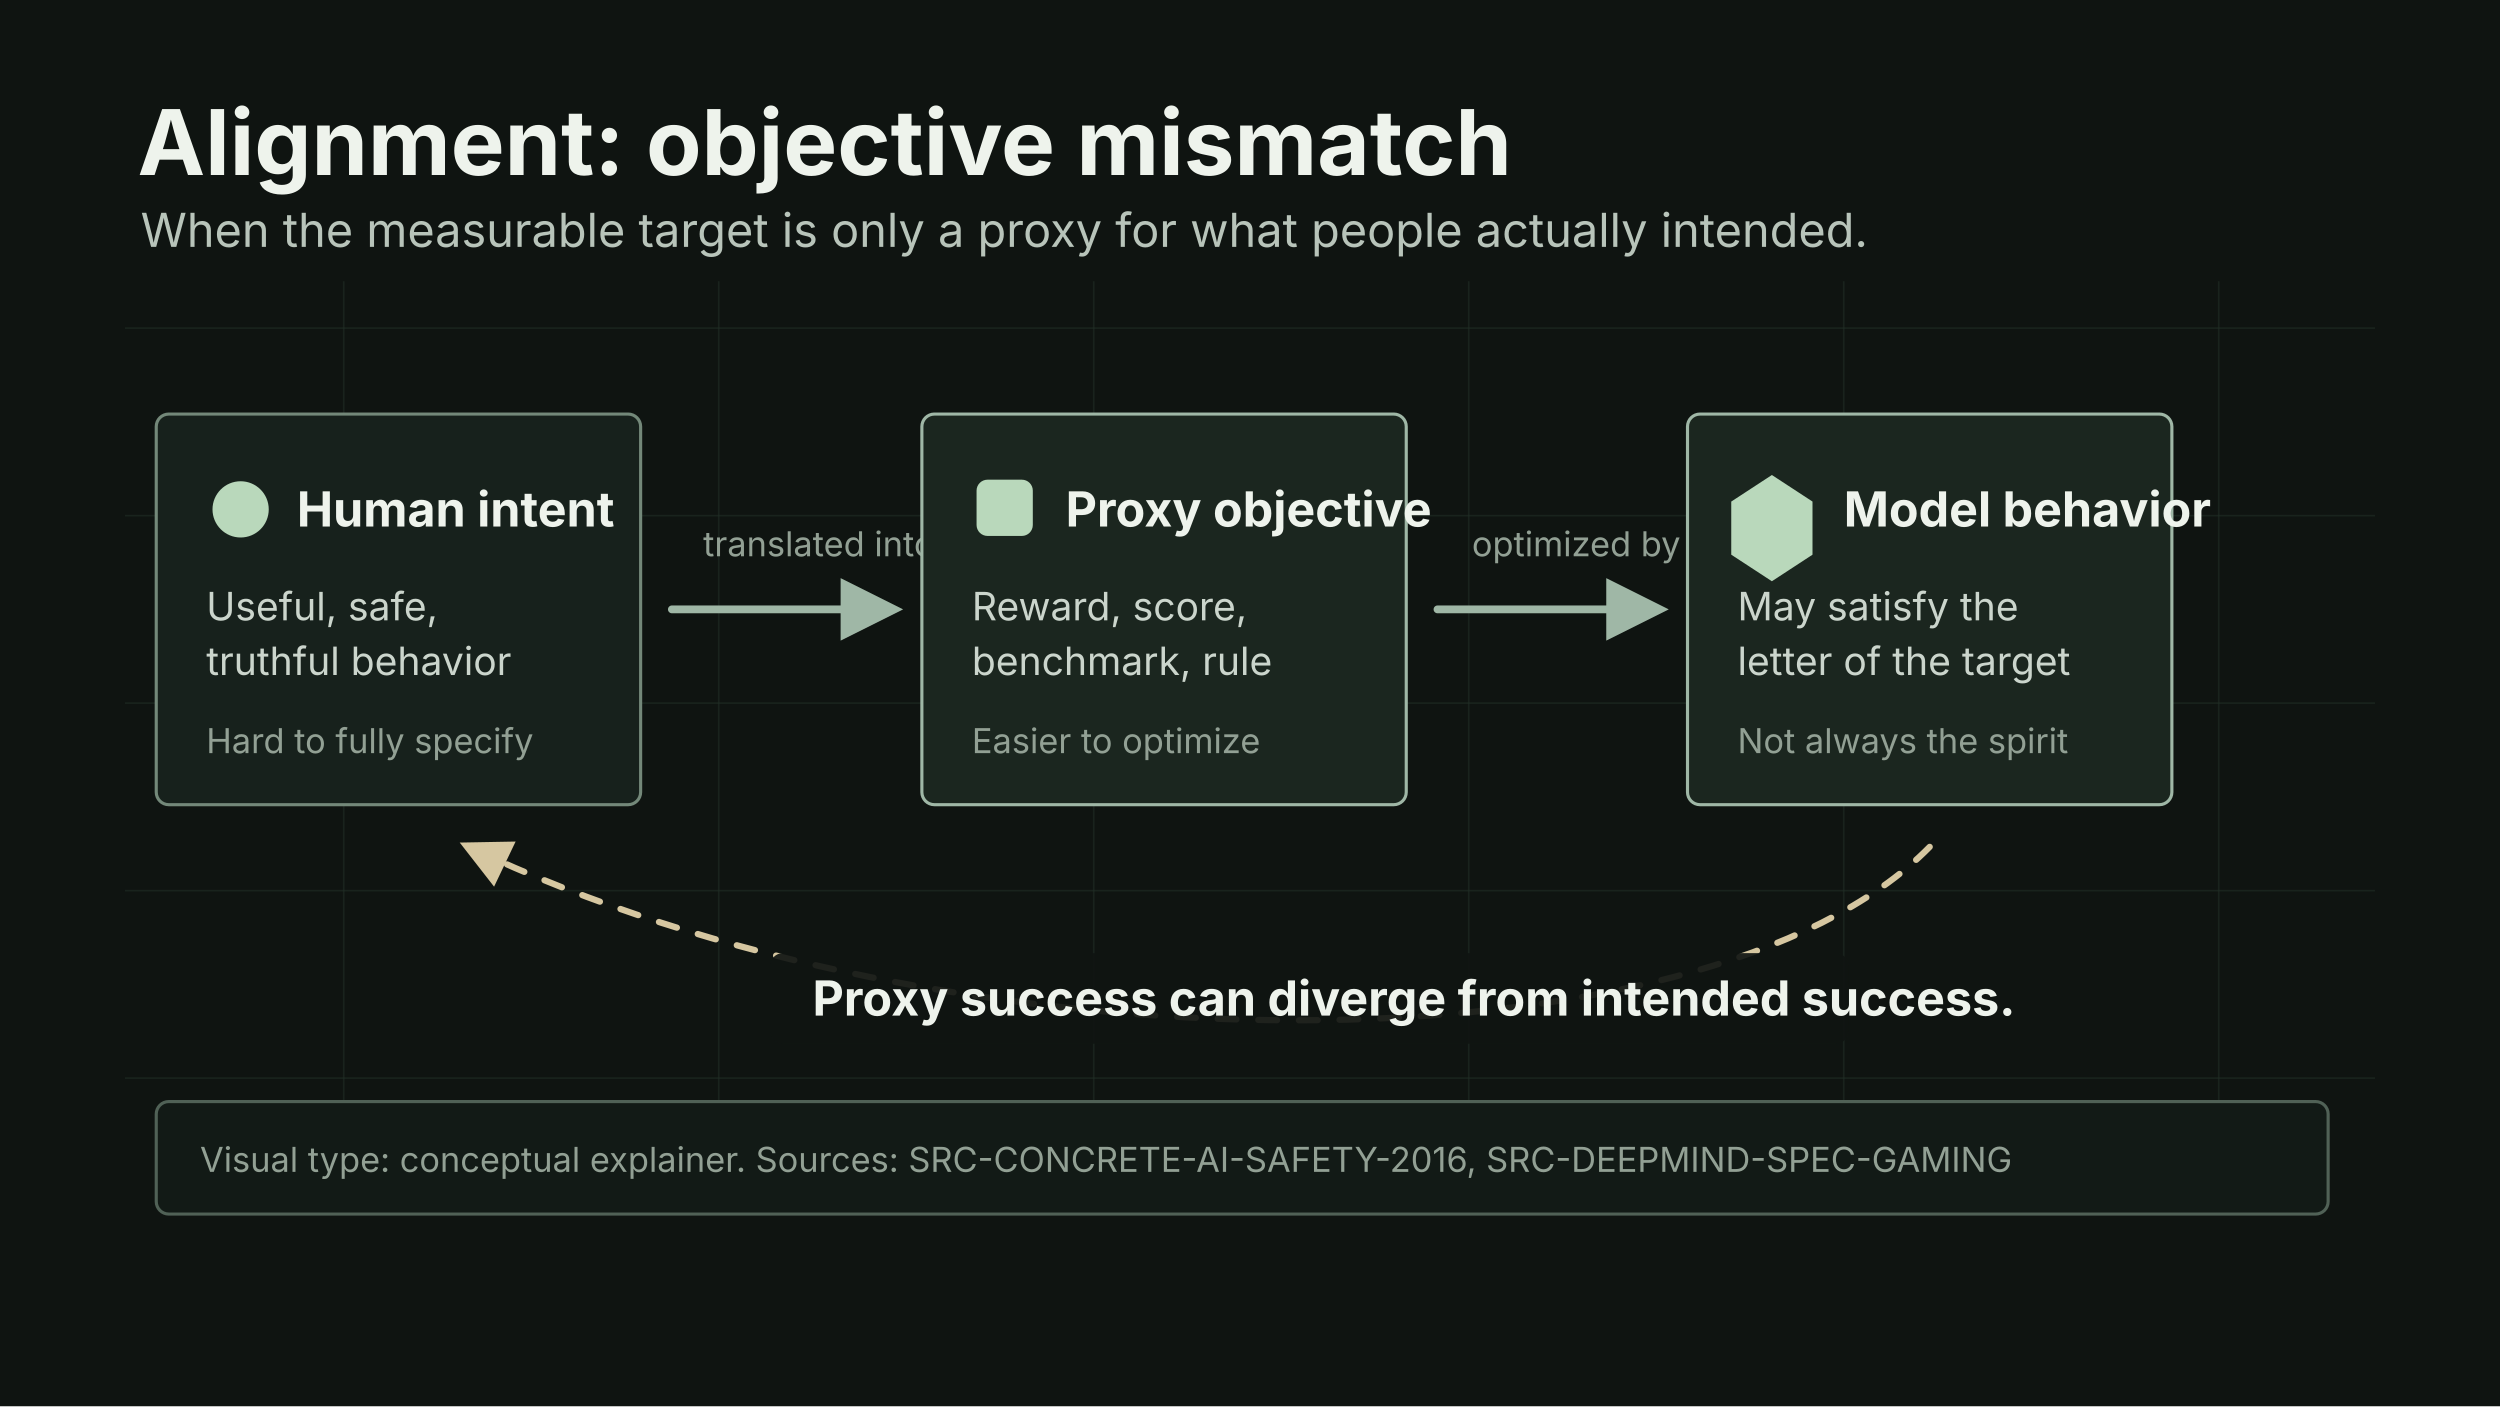
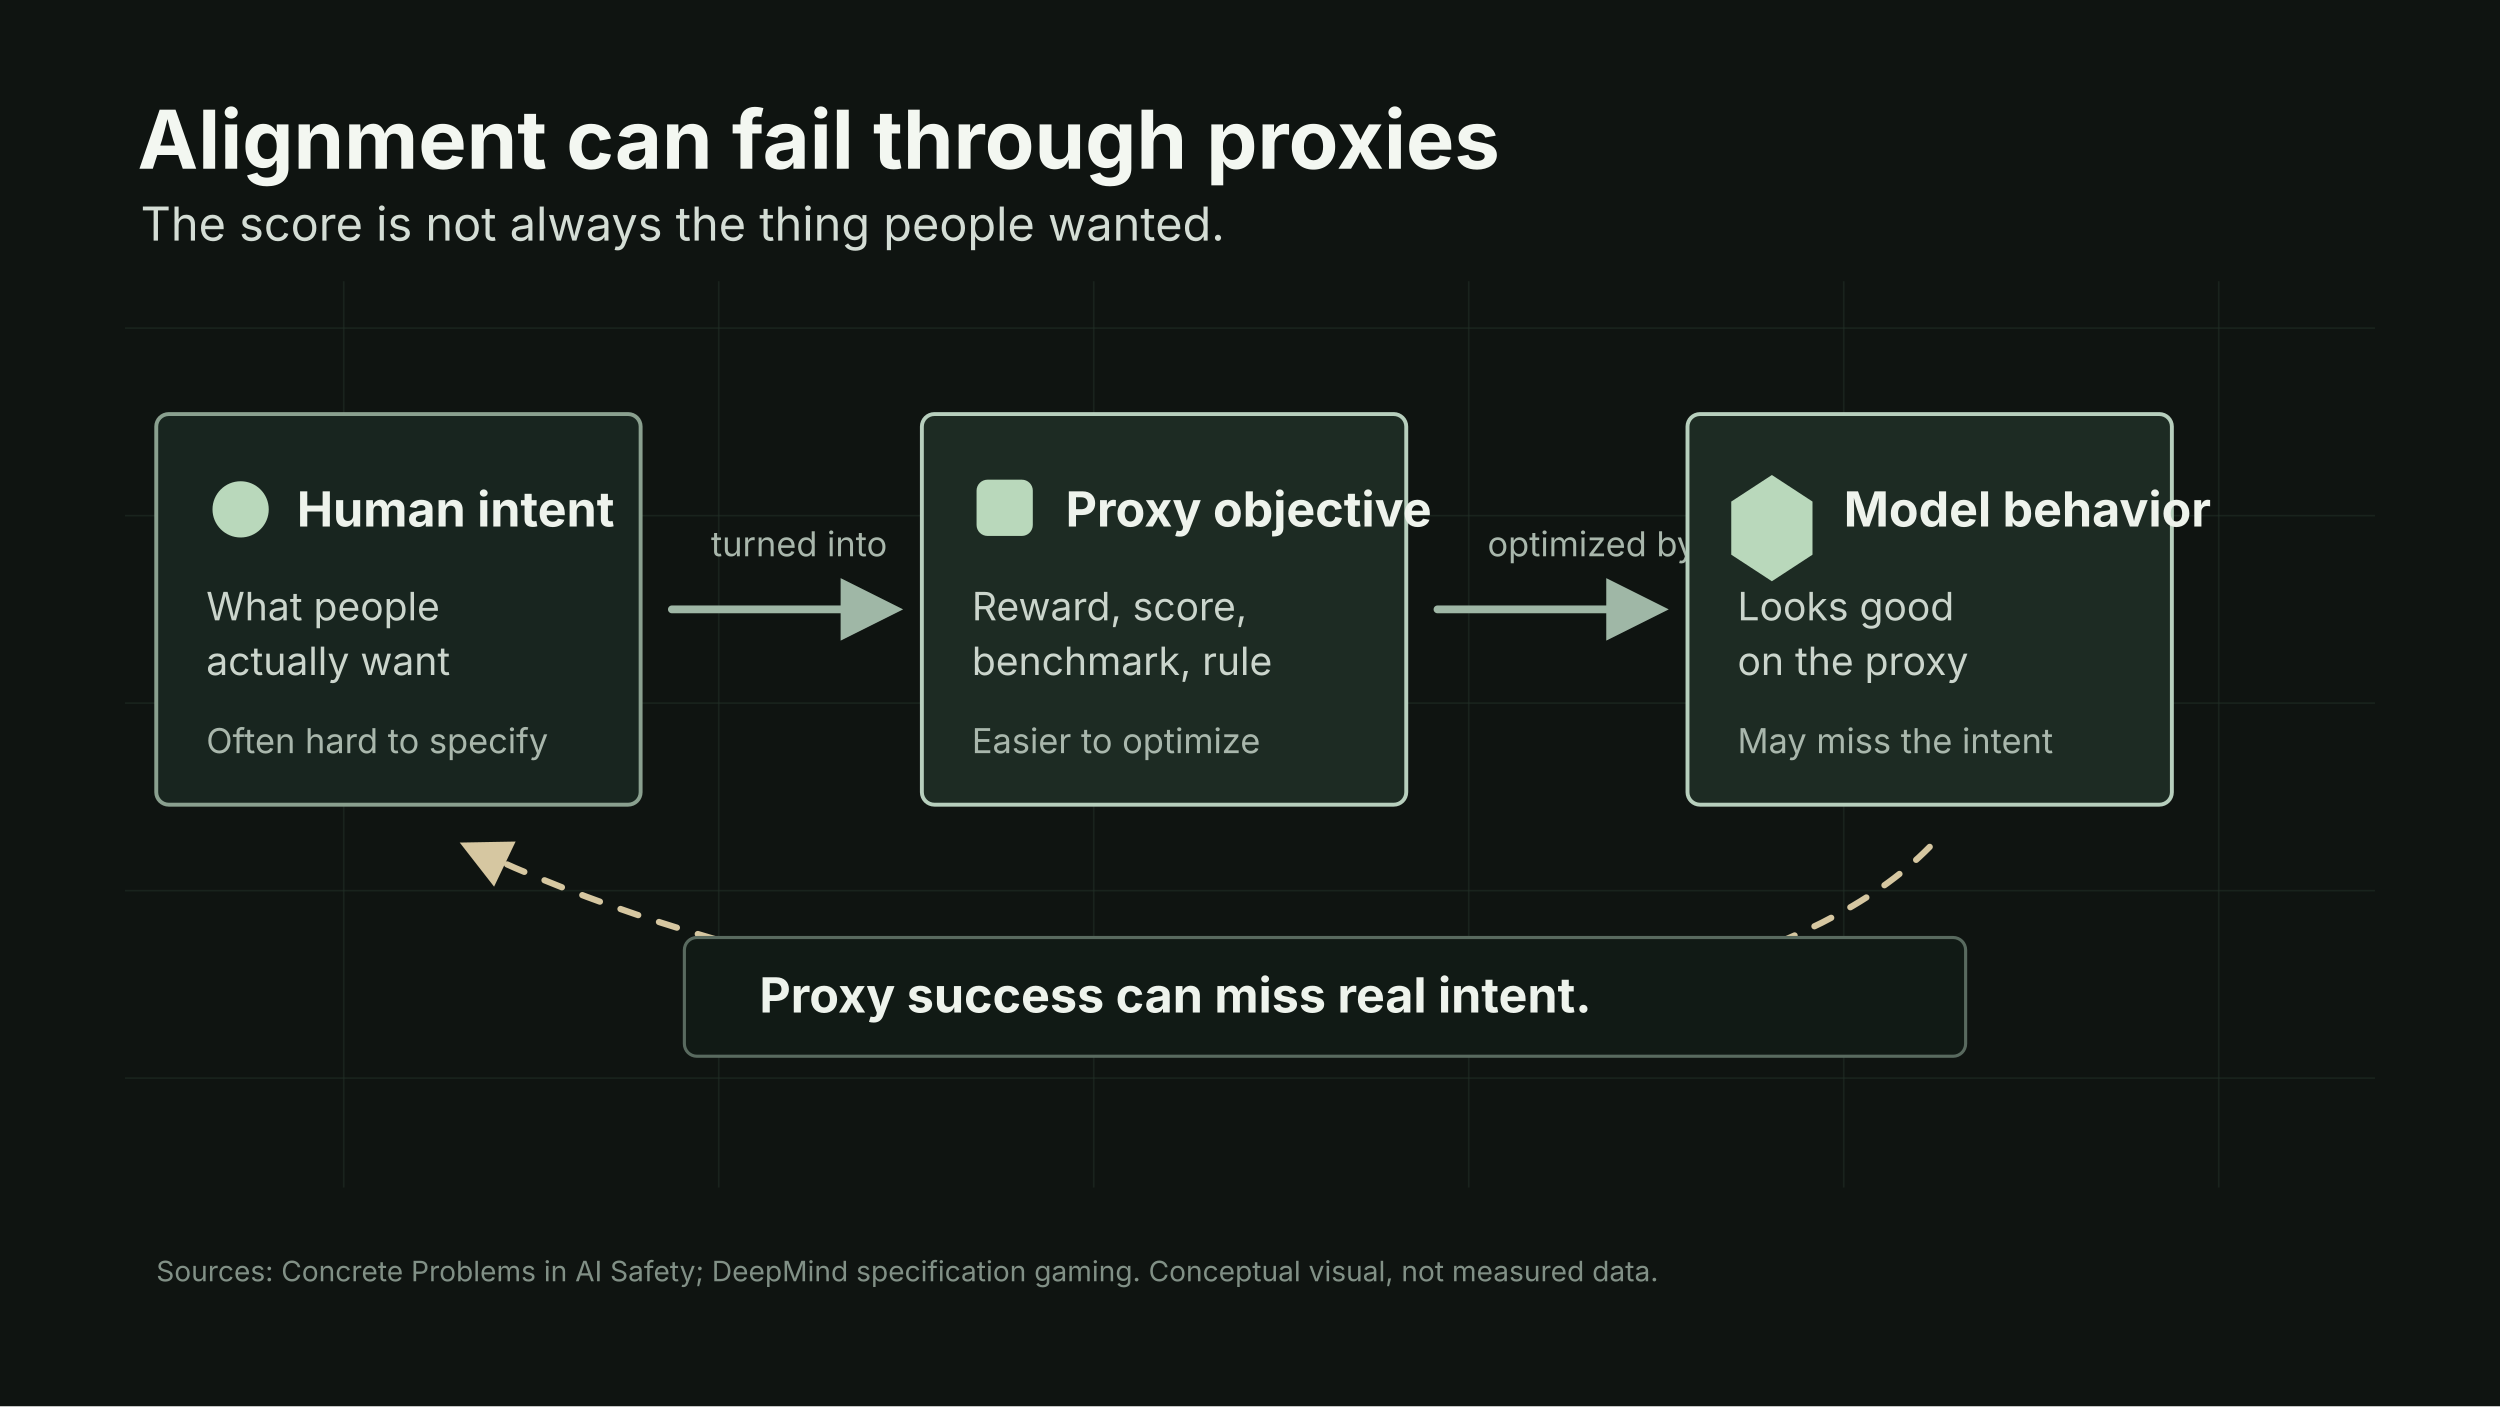
<svg xmlns="http://www.w3.org/2000/svg" width="1600" height="900" viewBox="0 0 1600 900" role="img" aria-labelledby="title desc">
  <style>
    .bg { fill: #0f1411; }
    .grid { stroke: #213027; stroke-width: 1; opacity: .55; }
-     .title { fill: #eef3ec; font: 700 58px Inter, Arial, sans-serif; }
-     .subtitle { fill: #b8c4ba; font: 30px Inter, Arial, sans-serif; }
-     .card { fill: #17211c; stroke: #738879; stroke-width: 2; }
-     .card2 { fill: #1b261f; stroke: #9fb7a6; stroke-width: 2; }
+     .title { fill: #f3f7f1; font: 700 52px Inter, Arial, sans-serif; }
+     .subtitle { fill: #d4ddd5; font: 30px Inter, Arial, sans-serif; }
+     .card { fill: #18251f; stroke: #8aa08f; stroke-width: 2.5; }
+     .card2 { fill: #1d2b23; stroke: #b7cfbd; stroke-width: 2.5; }
    .label { fill: #eef3ec; font: 700 31px Inter, Arial, sans-serif; }
    .text { fill: #cbd5cc; font: 25px Inter, Arial, sans-serif; }
-     .small { fill: #92a094; font: 22px Inter, Arial, sans-serif; }
+     .small { fill: #a9b7ac; font: 22px Inter, Arial, sans-serif; }
+     .source { fill: #819086; font: 18px Inter, Arial, sans-serif; }
    .accent { fill: #b9d8bb; }
    .warn { fill: #d6c7a1; }
    .line { stroke: #9fb7a6; stroke-width: 5; fill: none; stroke-linecap: round; stroke-linejoin: round; }
    .dash { stroke: #d6c7a1; stroke-width: 4; fill: none; stroke-linecap: round; stroke-dasharray: 12 14; }
  </style>
  <defs>
    <marker id="arrow" viewBox="0 0 10 10" refX="8" refY="5" markerWidth="8" markerHeight="8" orient="auto-start-reverse">
      <path d="M0 0 L10 5 L0 10 Z" fill="#9fb7a6" />
    </marker>
    <marker id="warnArrow" viewBox="0 0 10 10" refX="8" refY="5" markerWidth="8" markerHeight="8" orient="auto-start-reverse">
      <path d="M0 0 L10 5 L0 10 Z" fill="#d6c7a1" />
    </marker>
  </defs>
  <rect class="bg" width="1600" height="900" />
  <g>
    <path class="grid" d="M80 210 H1520 M80 330 H1520 M80 450 H1520 M80 570 H1520 M80 690 H1520" />
    <path class="grid" d="M220 180 V760 M460 180 V760 M700 180 V760 M940 180 V760 M1180 180 V760 M1420 180 V760" />
  </g>
-   <text class="title" x="88" y="112">Alignment: objective mismatch</text>
-   <text class="subtitle" x="90" y="158">When the measurable target is only a proxy for what people actually intended.</text>
+   <text class="title" x="88" y="108">Alignment can fail through proxies</text>
+   <text class="subtitle" x="90" y="154">The score is not always the thing people wanted.</text>
  <rect class="card" x="100" y="265" width="310" height="250" rx="8" />
  <circle class="accent" cx="154" cy="326" r="18" />
  <text class="label" x="190" y="337">Human intent</text>
-   <text class="text" x="132" y="397">Useful, safe,</text>
-   <text class="text" x="132" y="432">truthful behavior</text>
-   <text class="small" x="132" y="482">Hard to fully specify</text>
+   <text class="text" x="132" y="397">What people</text>
+   <text class="text" x="132" y="432">actually want</text>
+   <text class="small" x="132" y="482">Often hard to specify</text>
  <path class="line" d="M430 390 H570" marker-end="url(#arrow)" />
-   <text class="small" x="450" y="356">translated into</text>
+   <text class="small" x="455" y="356">turned into</text>
  <rect class="card2" x="590" y="265" width="310" height="250" rx="8" />
  <rect class="accent" x="625" y="307" width="36" height="36" rx="7" />
  <text class="label" x="682" y="337">Proxy objective</text>
  <text class="text" x="622" y="397">Reward, score,</text>
  <text class="text" x="622" y="432">benchmark, rule</text>
  <text class="small" x="622" y="482">Easier to optimize</text>
  <path class="line" d="M920 390 H1060" marker-end="url(#arrow)" />
-   <text class="small" x="942" y="356">optimized by</text>
+   <text class="small" x="952" y="356">optimized by</text>
  <rect class="card2" x="1080" y="265" width="310" height="250" rx="8" />
  <path class="accent" d="M1134 304 l26 17 v34 l-26 17 l-26-17 v-34z" />
  <text class="label" x="1180" y="337">Model behavior</text>
-   <text class="text" x="1112" y="397">May satisfy the</text>
-   <text class="text" x="1112" y="432">letter of the target</text>
-   <text class="small" x="1112" y="482">Not always the spirit</text>
+   <text class="text" x="1112" y="397">Looks good</text>
+   <text class="text" x="1112" y="432">on the proxy</text>
+   <text class="small" x="1112" y="482">May miss the intent</text>
  <path class="dash" d="M1235 542 C1090 690 610 690 300 542" marker-end="url(#warnArrow)" />
-   <rect x="493" y="610" width="690" height="58" rx="8" fill="#0f1411" opacity=".92" />
-   <text class="label" x="520" y="650">Proxy success can diverge from intended success.</text>
-   <rect x="100" y="705" width="1390" height="72" rx="8" fill="#121a16" stroke="#506156" stroke-width="2" />
-   <text class="small" x="128" y="750">Visual type: conceptual explainer. Sources: SRC-CONCRETE-AI-SAFETY-2016, SRC-DEEPMIND-SPEC-GAMING</text>
+   <rect x="438" y="600" width="820" height="76" rx="8" fill="#111a15" stroke="#596a5f" stroke-width="2" />
+   <text class="label" x="486" y="648">Proxy success can miss real intent.</text>
+   <text class="source" x="100" y="820">Sources: Concrete Problems in AI Safety; DeepMind specification gaming. Conceptual visual, not measured data.</text>
</svg>
